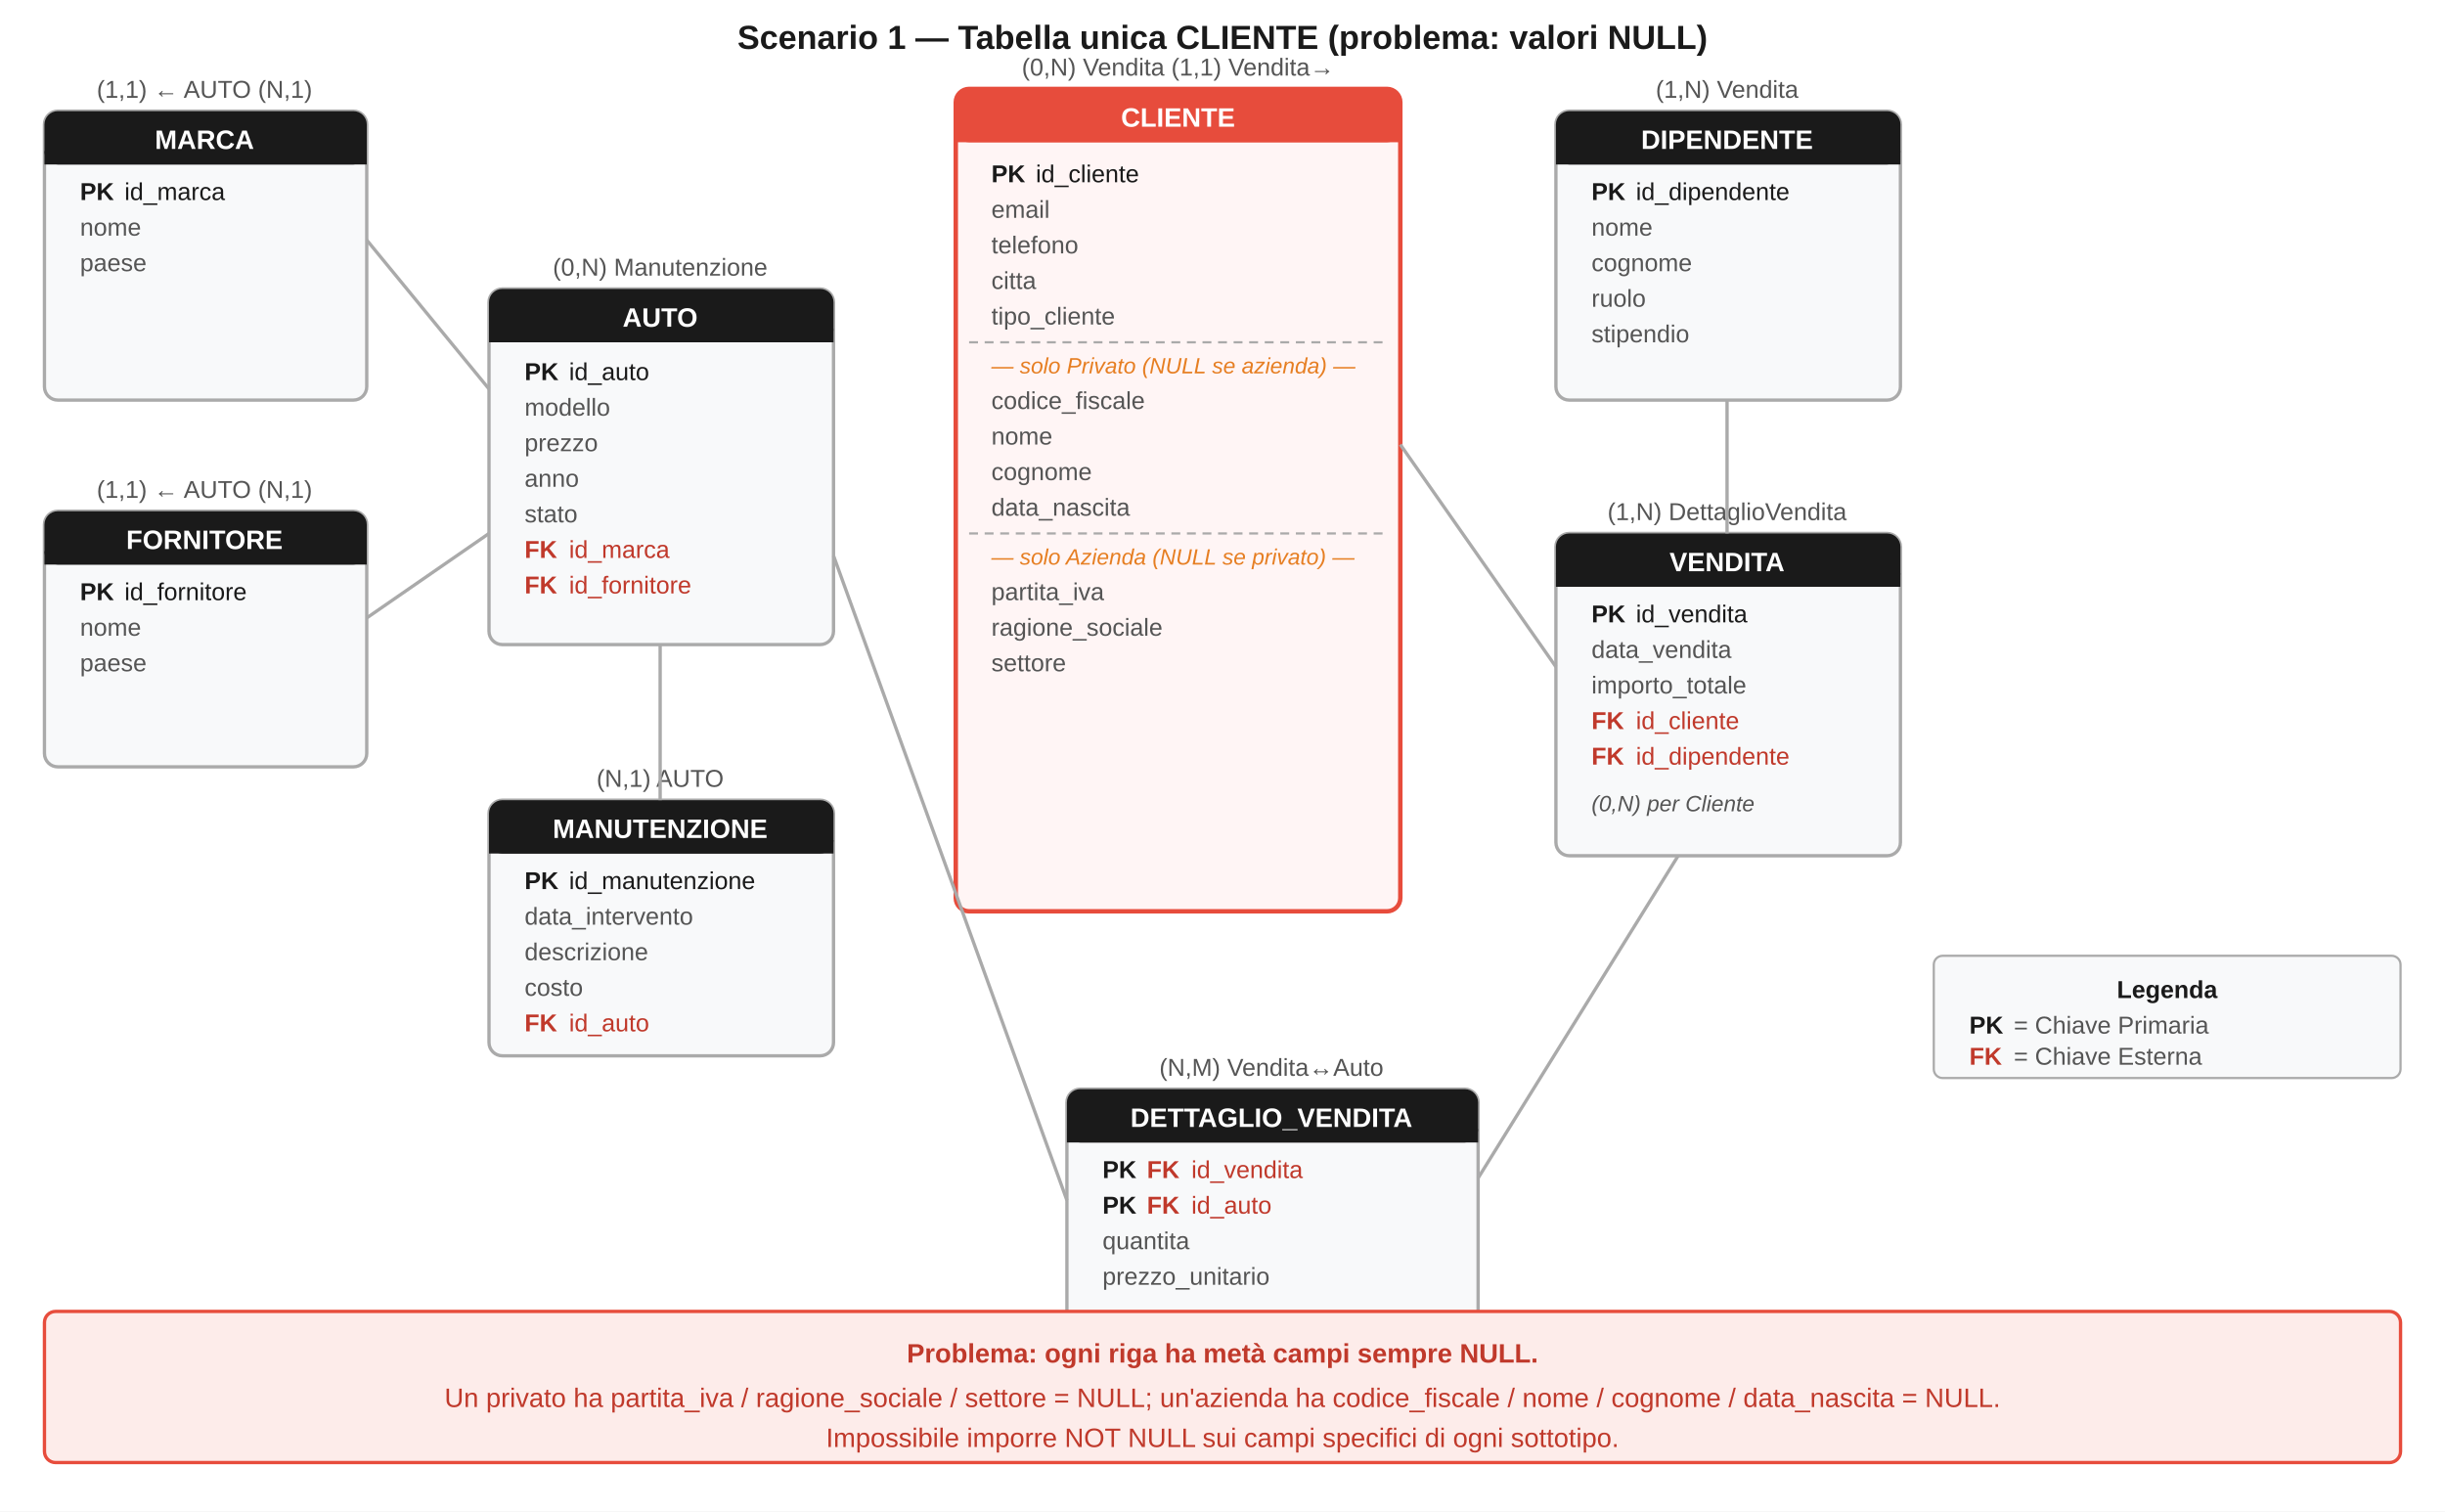
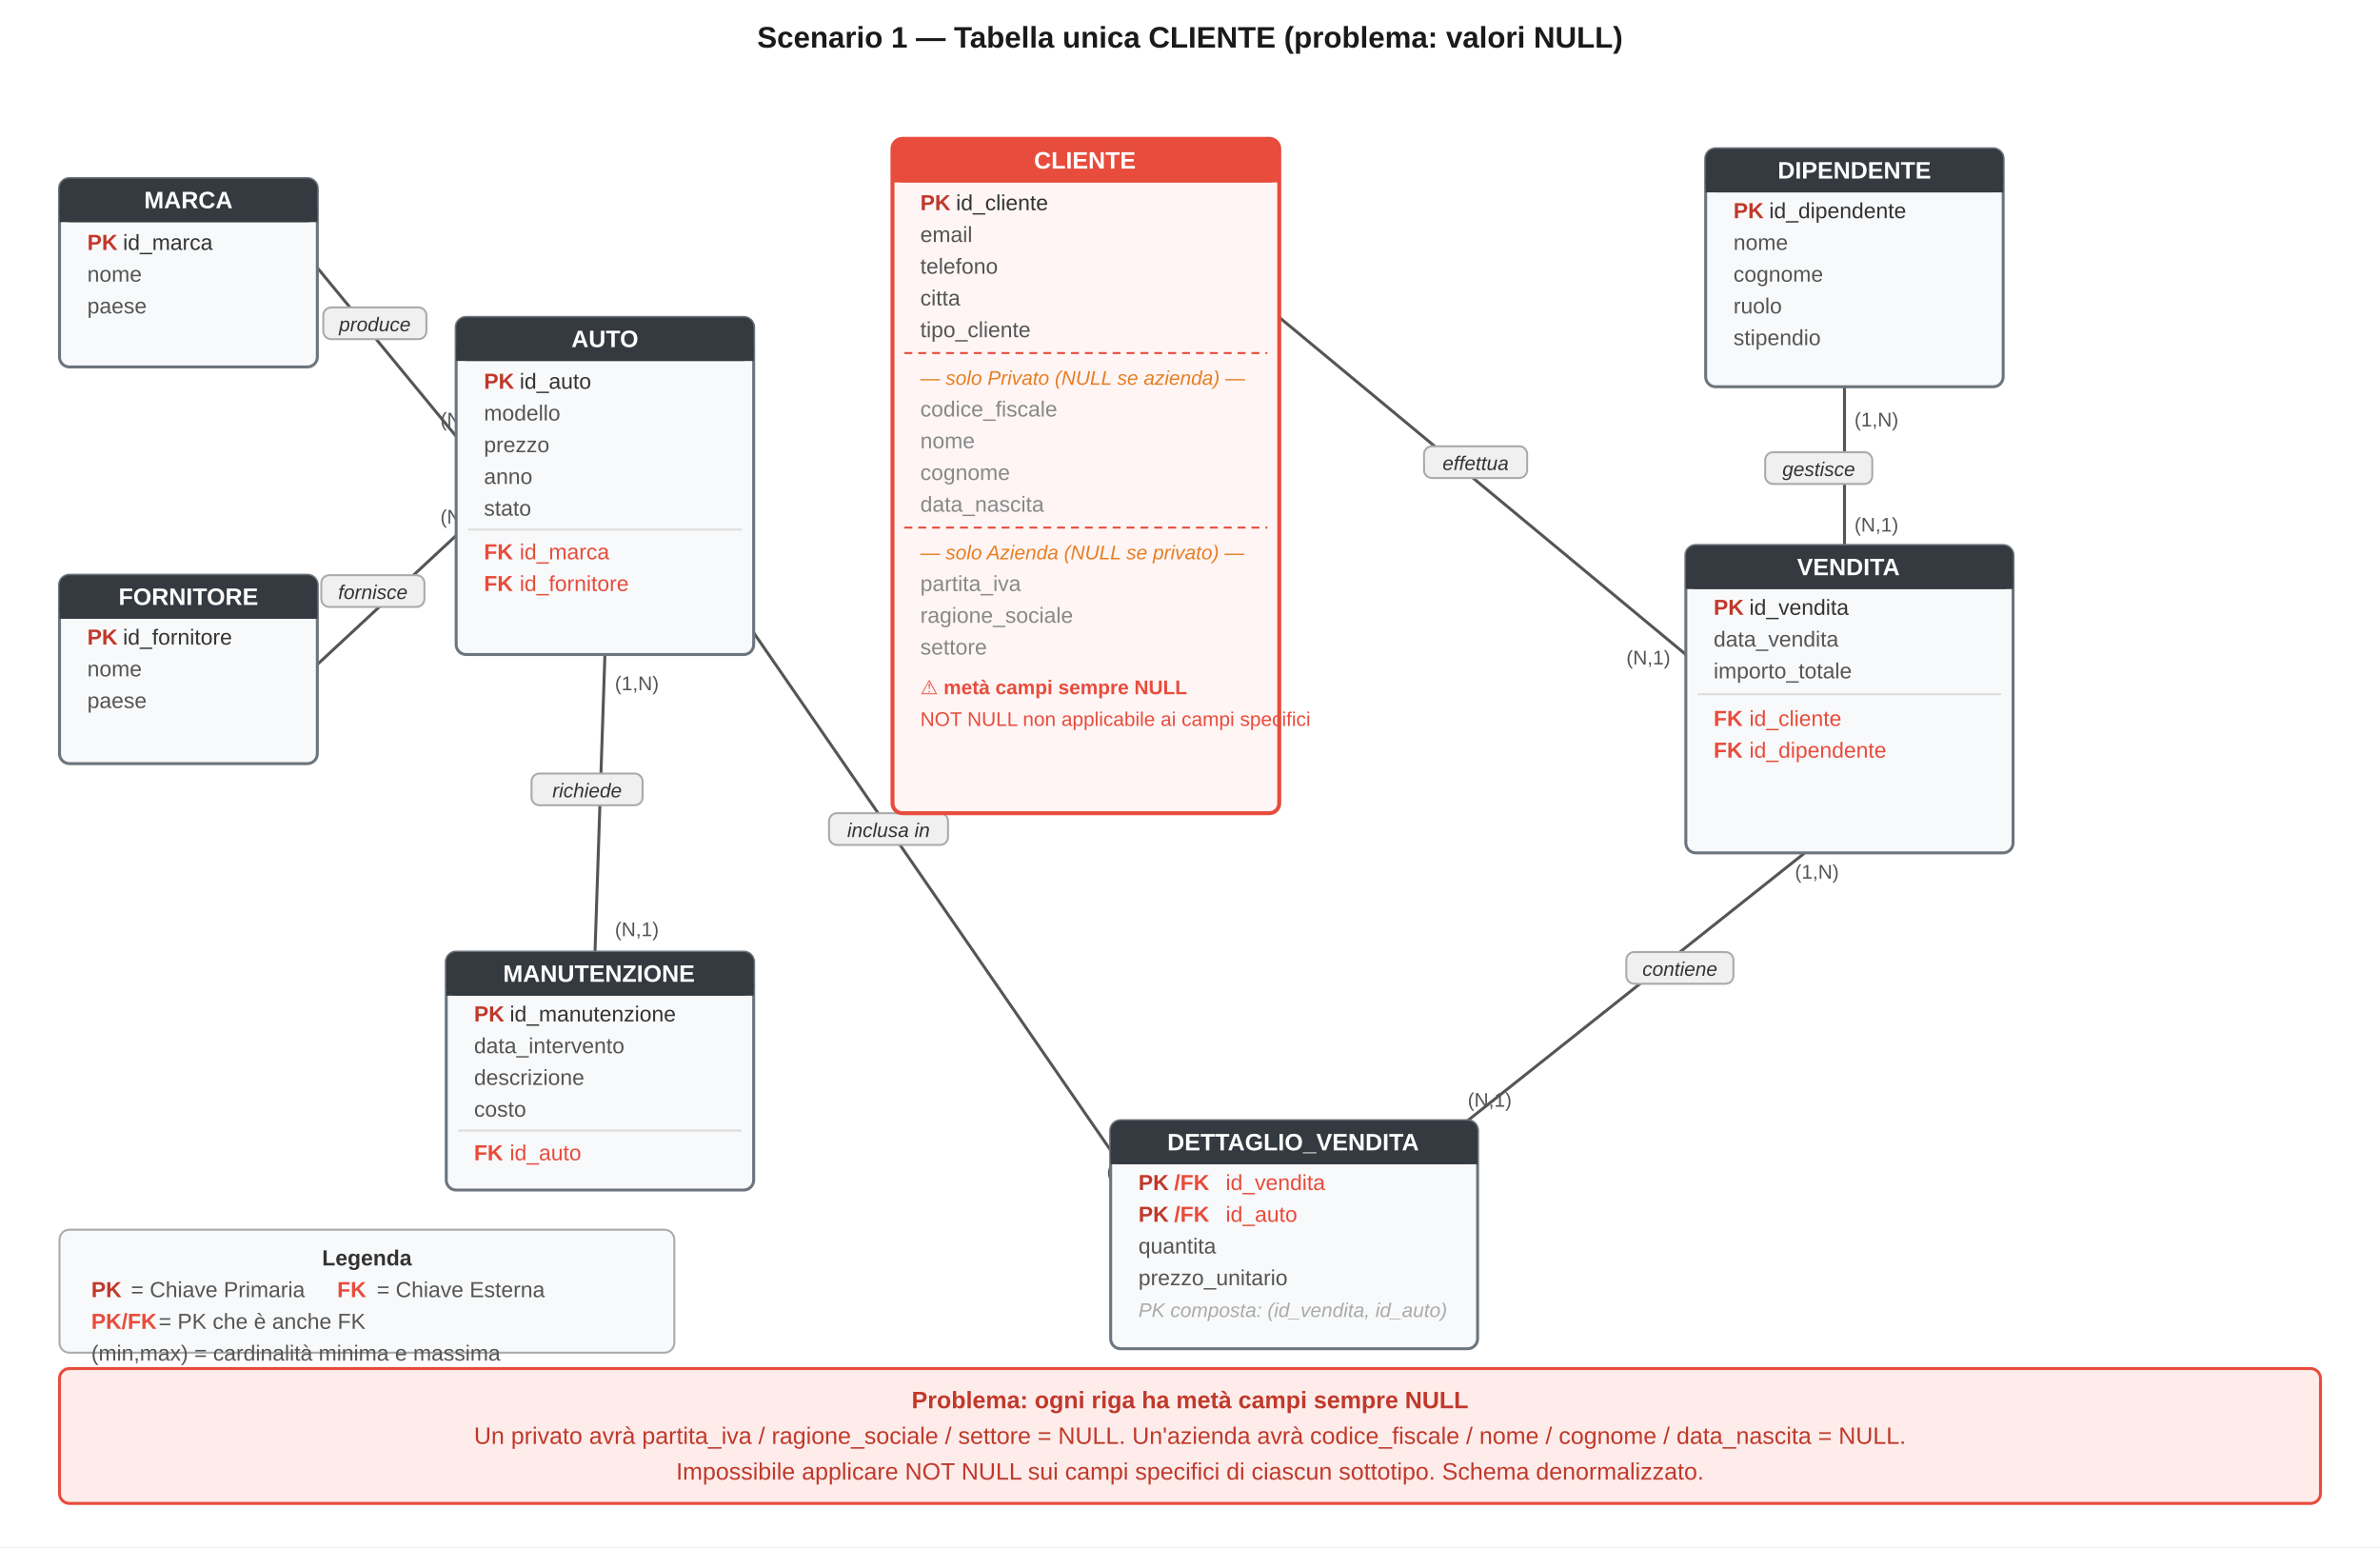
- <svg xmlns="http://www.w3.org/2000/svg" viewBox="0 0 1100 680" font-family="Arial, sans-serif" font-size="12">
-   <rect width="1100" height="680" fill="white" />
-   <text x="550" y="22" text-anchor="middle" font-size="15" font-weight="bold" fill="#1a1a1a">Scenario 1 — Tabella unica CLIENTE (problema: valori NULL)</text>
-   <rect x="20" y="50" width="145" height="130" rx="6" fill="#f8f9fa" stroke="#aaa" stroke-width="1.5" />
-   <rect x="20" y="50" width="145" height="24" rx="6" fill="#1a1a1a" />
-   <rect x="20" y="68" width="145" height="6" fill="#1a1a1a" />
-   <text x="92" y="67" text-anchor="middle" fill="white" font-weight="bold">MARCA</text>
-   <text x="92" y="44" text-anchor="middle" fill="#555" font-size="11">(1,1) ← AUTO (N,1)</text>
-   <text x="36" y="90" fill="#1a1a1a" font-size="11" font-weight="bold">PK</text>
-   <text x="56" y="90" fill="#1a1a1a" font-size="11">id_marca</text>
-   <text x="36" y="106" fill="#555" font-size="11">   nome</text>
-   <text x="36" y="122" fill="#555" font-size="11">   paese</text>
-   <rect x="20" y="230" width="145" height="115" rx="6" fill="#f8f9fa" stroke="#aaa" stroke-width="1.5" />
-   <rect x="20" y="230" width="145" height="24" rx="6" fill="#1a1a1a" />
-   <rect x="20" y="248" width="145" height="6" fill="#1a1a1a" />
-   <text x="92" y="247" text-anchor="middle" fill="white" font-weight="bold">FORNITORE</text>
-   <text x="92" y="224" text-anchor="middle" fill="#555" font-size="11">(1,1) ← AUTO (N,1)</text>
-   <text x="36" y="270" fill="#1a1a1a" font-size="11" font-weight="bold">PK</text>
-   <text x="56" y="270" fill="#1a1a1a" font-size="11">id_fornitore</text>
-   <text x="36" y="286" fill="#555" font-size="11">   nome</text>
-   <text x="36" y="302" fill="#555" font-size="11">   paese</text>
-   <rect x="220" y="130" width="155" height="160" rx="6" fill="#f8f9fa" stroke="#aaa" stroke-width="1.5" />
-   <rect x="220" y="130" width="155" height="24" rx="6" fill="#1a1a1a" />
-   <rect x="220" y="148" width="155" height="6" fill="#1a1a1a" />
-   <text x="297" y="147" text-anchor="middle" fill="white" font-weight="bold">AUTO</text>
-   <text x="297" y="124" text-anchor="middle" fill="#555" font-size="11">(0,N) Manutenzione</text>
-   <text x="236" y="171" fill="#1a1a1a" font-size="11" font-weight="bold">PK</text>
-   <text x="256" y="171" fill="#1a1a1a" font-size="11">id_auto</text>
-   <text x="236" y="187" fill="#555" font-size="11">   modello</text>
-   <text x="236" y="203" fill="#555" font-size="11">   prezzo</text>
-   <text x="236" y="219" fill="#555" font-size="11">   anno</text>
-   <text x="236" y="235" fill="#555" font-size="11">   stato</text>
-   <text x="236" y="251" fill="#c0392b" font-size="11" font-weight="bold">FK</text>
-   <text x="256" y="251" fill="#c0392b" font-size="11">id_marca</text>
-   <text x="236" y="267" fill="#c0392b" font-size="11" font-weight="bold">FK</text>
-   <text x="256" y="267" fill="#c0392b" font-size="11">id_fornitore</text>
-   <line x1="165" y1="108" x2="220" y2="175" stroke="#aaa" stroke-width="1.5" />
-   <line x1="165" y1="278" x2="220" y2="240" stroke="#aaa" stroke-width="1.5" />
-   <rect x="430" y="40" width="200" height="370" rx="6" fill="#fff5f5" stroke="#e74c3c" stroke-width="2" />
-   <rect x="430" y="40" width="200" height="24" rx="6" fill="#e74c3c" />
-   <rect x="430" y="58" width="200" height="6" fill="#e74c3c" />
-   <text x="530" y="57" text-anchor="middle" fill="white" font-weight="bold">CLIENTE</text>
-   <text x="530" y="34" text-anchor="middle" fill="#555" font-size="11">(0,N) Vendita   (1,1) Vendita→</text>
-   <text x="446" y="82" fill="#1a1a1a" font-size="11" font-weight="bold">PK</text>
-   <text x="466" y="82" fill="#1a1a1a" font-size="11">id_cliente</text>
-   <text x="446" y="98" fill="#555" font-size="11">   email</text>
-   <text x="446" y="114" fill="#555" font-size="11">   telefono</text>
-   <text x="446" y="130" fill="#555" font-size="11">   citta</text>
-   <text x="446" y="146" fill="#555" font-size="11">   tipo_cliente</text>
-   <line x1="436" y1="154" x2="622" y2="154" stroke="#aaa" stroke-dasharray="4,3" />
-   <text x="446" y="168" fill="#e67e22" font-size="10" font-style="italic">— solo Privato (NULL se azienda) —</text>
-   <text x="446" y="184" fill="#555" font-size="11">   codice_fiscale</text>
-   <text x="446" y="200" fill="#555" font-size="11">   nome</text>
-   <text x="446" y="216" fill="#555" font-size="11">   cognome</text>
-   <text x="446" y="232" fill="#555" font-size="11">   data_nascita</text>
-   <line x1="436" y1="240" x2="622" y2="240" stroke="#aaa" stroke-dasharray="4,3" />
-   <text x="446" y="254" fill="#e67e22" font-size="10" font-style="italic">— solo Azienda (NULL se privato) —</text>
-   <text x="446" y="270" fill="#555" font-size="11">   partita_iva</text>
-   <text x="446" y="286" fill="#555" font-size="11">   ragione_sociale</text>
-   <text x="446" y="302" fill="#555" font-size="11">   settore</text>
-   <rect x="700" y="50" width="155" height="130" rx="6" fill="#f8f9fa" stroke="#aaa" stroke-width="1.5" />
-   <rect x="700" y="50" width="155" height="24" rx="6" fill="#1a1a1a" />
-   <rect x="700" y="68" width="155" height="6" fill="#1a1a1a" />
-   <text x="777" y="67" text-anchor="middle" fill="white" font-weight="bold">DIPENDENTE</text>
-   <text x="777" y="44" text-anchor="middle" fill="#555" font-size="11">(1,N) Vendita</text>
-   <text x="716" y="90" fill="#1a1a1a" font-size="11" font-weight="bold">PK</text>
-   <text x="736" y="90" fill="#1a1a1a" font-size="11">id_dipendente</text>
-   <text x="716" y="106" fill="#555" font-size="11">   nome</text>
-   <text x="716" y="122" fill="#555" font-size="11">   cognome</text>
-   <text x="716" y="138" fill="#555" font-size="11">   ruolo</text>
-   <text x="716" y="154" fill="#555" font-size="11">   stipendio</text>
-   <rect x="700" y="240" width="155" height="145" rx="6" fill="#f8f9fa" stroke="#aaa" stroke-width="1.5" />
-   <rect x="700" y="240" width="155" height="24" rx="6" fill="#1a1a1a" />
-   <rect x="700" y="258" width="155" height="6" fill="#1a1a1a" />
-   <text x="777" y="257" text-anchor="middle" fill="white" font-weight="bold">VENDITA</text>
-   <text x="777" y="234" text-anchor="middle" fill="#555" font-size="11">(1,N) DettaglioVendita</text>
-   <text x="716" y="280" fill="#1a1a1a" font-size="11" font-weight="bold">PK</text>
-   <text x="736" y="280" fill="#1a1a1a" font-size="11">id_vendita</text>
-   <text x="716" y="296" fill="#555" font-size="11">   data_vendita</text>
-   <text x="716" y="312" fill="#555" font-size="11">   importo_totale</text>
-   <text x="716" y="328" fill="#c0392b" font-size="11" font-weight="bold">FK</text>
-   <text x="736" y="328" fill="#c0392b" font-size="11">id_cliente</text>
-   <text x="716" y="344" fill="#c0392b" font-size="11" font-weight="bold">FK</text>
-   <text x="736" y="344" fill="#c0392b" font-size="11">id_dipendente</text>
-   <text x="716" y="365" fill="#555" font-size="10" font-style="italic">(0,N) per Cliente</text>
-   <line x1="777" y1="180" x2="777" y2="240" stroke="#aaa" stroke-width="1.5" />
-   <line x1="630" y1="200" x2="700" y2="300" stroke="#aaa" stroke-width="1.5" />
-   <rect x="220" y="360" width="155" height="115" rx="6" fill="#f8f9fa" stroke="#aaa" stroke-width="1.5" />
-   <rect x="220" y="360" width="155" height="24" rx="6" fill="#1a1a1a" />
-   <rect x="220" y="378" width="155" height="6" fill="#1a1a1a" />
-   <text x="297" y="377" text-anchor="middle" fill="white" font-weight="bold">MANUTENZIONE</text>
-   <text x="297" y="354" text-anchor="middle" fill="#555" font-size="11">(N,1) AUTO</text>
-   <text x="236" y="400" fill="#1a1a1a" font-size="11" font-weight="bold">PK</text>
-   <text x="256" y="400" fill="#1a1a1a" font-size="11">id_manutenzione</text>
-   <text x="236" y="416" fill="#555" font-size="11">   data_intervento</text>
-   <text x="236" y="432" fill="#555" font-size="11">   descrizione</text>
-   <text x="236" y="448" fill="#555" font-size="11">   costo</text>
-   <text x="236" y="464" fill="#c0392b" font-size="11" font-weight="bold">FK</text>
-   <text x="256" y="464" fill="#c0392b" font-size="11">id_auto</text>
-   <line x1="297" y1="290" x2="297" y2="360" stroke="#aaa" stroke-width="1.5" />
-   <rect x="480" y="490" width="185" height="115" rx="6" fill="#f8f9fa" stroke="#aaa" stroke-width="1.5" />
-   <rect x="480" y="490" width="185" height="24" rx="6" fill="#1a1a1a" />
-   <rect x="480" y="508" width="185" height="6" fill="#1a1a1a" />
-   <text x="572" y="507" text-anchor="middle" fill="white" font-weight="bold">DETTAGLIO_VENDITA</text>
-   <text x="572" y="484" text-anchor="middle" fill="#555" font-size="11">(N,M) Vendita↔Auto</text>
-   <text x="496" y="530" fill="#1a1a1a" font-size="11" font-weight="bold">PK</text>
-   <text x="516" y="530" fill="#c0392b" font-size="11" font-weight="bold">FK</text>
-   <text x="536" y="530" fill="#c0392b" font-size="11">id_vendita</text>
-   <text x="496" y="546" fill="#1a1a1a" font-size="11" font-weight="bold">PK</text>
-   <text x="516" y="546" fill="#c0392b" font-size="11" font-weight="bold">FK</text>
-   <text x="536" y="546" fill="#c0392b" font-size="11">id_auto</text>
-   <text x="496" y="562" fill="#555" font-size="11">   quantita</text>
-   <text x="496" y="578" fill="#555" font-size="11">   prezzo_unitario</text>
-   <line x1="755" y1="385" x2="665" y2="530" stroke="#aaa" stroke-width="1.5" />
-   <line x1="375" y1="250" x2="480" y2="540" stroke="#aaa" stroke-width="1.5" />
-   <rect x="20" y="590" width="1060" height="68" rx="5" fill="#fdecea" stroke="#e74c3c" stroke-width="1.5" />
-   <text x="550" y="613" text-anchor="middle" fill="#c0392b" font-size="12" font-weight="bold">Problema: ogni riga ha metà campi sempre NULL.</text>
-   <text x="550" y="633" text-anchor="middle" fill="#c0392b" font-size="12">Un privato ha partita_iva / ragione_sociale / settore = NULL; un'azienda ha codice_fiscale / nome / cognome / data_nascita = NULL.</text>
-   <text x="550" y="651" text-anchor="middle" fill="#c0392b" font-size="12">Impossibile imporre NOT NULL sui campi specifici di ogni sottotipo.</text>
-   <rect x="870" y="430" width="210" height="55" rx="4" fill="#f8f9fa" stroke="#aaa" stroke-width="1" />
-   <text x="975" y="449" text-anchor="middle" fill="#1a1a1a" font-size="11" font-weight="bold">Legenda</text>
-   <text x="886" y="465" fill="#1a1a1a" font-size="11" font-weight="bold">PK</text>
-   <text x="906" y="465" fill="#555" font-size="11">= Chiave Primaria</text>
-   <text x="886" y="479" fill="#c0392b" font-size="11" font-weight="bold">FK</text>
-   <text x="906" y="479" fill="#555" font-size="11">= Chiave Esterna</text>
+ <svg xmlns="http://www.w3.org/2000/svg" viewBox="0 0 1200 780" font-family="Arial, sans-serif" font-size="12">
+   <rect width="1200" height="780" fill="white" />
+   <text x="600" y="24" text-anchor="middle" font-size="15" font-weight="bold" fill="#1a1a1a">Scenario 1 — Tabella unica CLIENTE (problema: valori NULL)</text>
+   <line x1="160" y1="135" x2="230" y2="220" stroke="#555" stroke-width="1.5" />
+   <text x="118" y="130" fill="#555" font-size="10">(1,N)</text>
+   <text x="222" y="215" fill="#555" font-size="10">(N,1)</text>
+   <rect x="163" y="155" width="52" height="16" rx="4" fill="#f0f0f0" stroke="#aaa" stroke-width="1" />
+   <text x="189" y="167" text-anchor="middle" fill="#333" font-size="10" font-style="italic">produce</text>
+   <line x1="160" y1="335" x2="230" y2="270" stroke="#555" stroke-width="1.5" />
+   <text x="118" y="348" fill="#555" font-size="10">(1,N)</text>
+   <text x="222" y="264" fill="#555" font-size="10">(N,1)</text>
+   <rect x="162" y="290" width="52" height="16" rx="4" fill="#f0f0f0" stroke="#aaa" stroke-width="1" />
+   <text x="188" y="302" text-anchor="middle" fill="#333" font-size="10" font-style="italic">fornisce</text>
+   <line x1="305" y1="330" x2="300" y2="480" stroke="#555" stroke-width="1.5" />
+   <text x="310" y="348" fill="#555" font-size="10">(1,N)</text>
+   <text x="310" y="472" fill="#555" font-size="10">(N,1)</text>
+   <rect x="268" y="390" width="56" height="16" rx="4" fill="#f0f0f0" stroke="#aaa" stroke-width="1" />
+   <text x="296" y="402" text-anchor="middle" fill="#333" font-size="10" font-style="italic">richiede</text>
+   <line x1="645" y1="160" x2="850" y2="330" stroke="#555" stroke-width="1.5" />
+   <text x="597" y="154" fill="#555" font-size="10">(1,N)</text>
+   <text x="820" y="335" fill="#555" font-size="10">(N,1)</text>
+   <rect x="718" y="225" width="52" height="16" rx="4" fill="#f0f0f0" stroke="#aaa" stroke-width="1" />
+   <text x="744" y="237" text-anchor="middle" fill="#333" font-size="10" font-style="italic">effettua</text>
+   <line x1="930" y1="195" x2="930" y2="275" stroke="#555" stroke-width="1.5" />
+   <text x="935" y="215" fill="#555" font-size="10">(1,N)</text>
+   <text x="935" y="268" fill="#555" font-size="10">(N,1)</text>
+   <rect x="890" y="228" width="54" height="16" rx="4" fill="#f0f0f0" stroke="#aaa" stroke-width="1" />
+   <text x="917" y="240" text-anchor="middle" fill="#333" font-size="10" font-style="italic">gestisce</text>
+   <line x1="910" y1="430" x2="740" y2="565" stroke="#555" stroke-width="1.5" />
+   <text x="905" y="443" fill="#555" font-size="10">(1,N)</text>
+   <text x="740" y="558" fill="#555" font-size="10">(N,1)</text>
+   <rect x="820" y="480" width="54" height="16" rx="4" fill="#f0f0f0" stroke="#aaa" stroke-width="1" />
+   <text x="847" y="492" text-anchor="middle" fill="#333" font-size="10" font-style="italic">contiene</text>
+   <line x1="360" y1="290" x2="560" y2="580" stroke="#555" stroke-width="1.5" />
+   <text x="342" y="286" fill="#555" font-size="10">(1,N)</text>
+   <text x="558" y="594" fill="#555" font-size="10">(N,1)</text>
+   <rect x="418" y="410" width="60" height="16" rx="4" fill="#f0f0f0" stroke="#aaa" stroke-width="1" />
+   <text x="448" y="422" text-anchor="middle" fill="#333" font-size="10" font-style="italic">inclusa in</text>
+   <rect x="30" y="90" width="130" height="95" rx="5" fill="#f8f9fa" stroke="#6c757d" stroke-width="1.5" />
+   <rect x="30" y="90" width="130" height="22" rx="5" fill="#343a40" />
+   <rect x="30" y="106" width="130" height="6" fill="#343a40" />
+   <text x="95" y="105" text-anchor="middle" fill="white" font-weight="bold" font-size="12">MARCA</text>
+   <text x="44" y="126" fill="#c0392b" font-size="11" font-weight="bold">PK</text>
+   <text x="62" y="126" fill="#333" font-size="11">id_marca</text>
+   <text x="44" y="142" fill="#555" font-size="11">   nome</text>
+   <text x="44" y="158" fill="#555" font-size="11">   paese</text>
+   <rect x="30" y="290" width="130" height="95" rx="5" fill="#f8f9fa" stroke="#6c757d" stroke-width="1.5" />
+   <rect x="30" y="290" width="130" height="22" rx="5" fill="#343a40" />
+   <rect x="30" y="306" width="130" height="6" fill="#343a40" />
+   <text x="95" y="305" text-anchor="middle" fill="white" font-weight="bold" font-size="12">FORNITORE</text>
+   <text x="44" y="325" fill="#c0392b" font-size="11" font-weight="bold">PK</text>
+   <text x="62" y="325" fill="#333" font-size="11">id_fornitore</text>
+   <text x="44" y="341" fill="#555" font-size="11">   nome</text>
+   <text x="44" y="357" fill="#555" font-size="11">   paese</text>
+   <rect x="230" y="160" width="150" height="170" rx="5" fill="#f8f9fa" stroke="#6c757d" stroke-width="1.5" />
+   <rect x="230" y="160" width="150" height="22" rx="5" fill="#343a40" />
+   <rect x="230" y="176" width="150" height="6" fill="#343a40" />
+   <text x="305" y="175" text-anchor="middle" fill="white" font-weight="bold" font-size="12">AUTO</text>
+   <text x="244" y="196" fill="#c0392b" font-size="11" font-weight="bold">PK</text>
+   <text x="262" y="196" fill="#333" font-size="11">id_auto</text>
+   <text x="244" y="212" fill="#555" font-size="11">   modello</text>
+   <text x="244" y="228" fill="#555" font-size="11">   prezzo</text>
+   <text x="244" y="244" fill="#555" font-size="11">   anno</text>
+   <text x="244" y="260" fill="#555" font-size="11">   stato</text>
+   <line x1="236" y1="267" x2="374" y2="267" stroke="#ddd" stroke-width="1" />
+   <text x="244" y="282" fill="#e74c3c" font-size="11" font-weight="bold">FK</text>
+   <text x="262" y="282" fill="#e74c3c" font-size="11">id_marca</text>
+   <text x="244" y="298" fill="#e74c3c" font-size="11" font-weight="bold">FK</text>
+   <text x="262" y="298" fill="#e74c3c" font-size="11">id_fornitore</text>
+   <rect x="450" y="70" width="195" height="340" rx="5" fill="#fff5f5" stroke="#e74c3c" stroke-width="2" />
+   <rect x="450" y="70" width="195" height="22" rx="5" fill="#e74c3c" />
+   <rect x="450" y="86" width="195" height="6" fill="#e74c3c" />
+   <text x="547" y="85" text-anchor="middle" fill="white" font-weight="bold" font-size="12">CLIENTE</text>
+   <text x="464" y="106" fill="#c0392b" font-size="11" font-weight="bold">PK</text>
+   <text x="482" y="106" fill="#333" font-size="11">id_cliente</text>
+   <text x="464" y="122" fill="#555" font-size="11">   email</text>
+   <text x="464" y="138" fill="#555" font-size="11">   telefono</text>
+   <text x="464" y="154" fill="#555" font-size="11">   citta</text>
+   <text x="464" y="170" fill="#555" font-size="11">   tipo_cliente</text>
+   <line x1="456" y1="178" x2="639" y2="178" stroke="#e74c3c" stroke-dasharray="4,3" stroke-width="1" />
+   <text x="464" y="194" fill="#e67e22" font-size="10" font-style="italic">— solo Privato (NULL se azienda) —</text>
+   <text x="464" y="210" fill="#888" font-size="11">   codice_fiscale</text>
+   <text x="464" y="226" fill="#888" font-size="11">   nome</text>
+   <text x="464" y="242" fill="#888" font-size="11">   cognome</text>
+   <text x="464" y="258" fill="#888" font-size="11">   data_nascita</text>
+   <line x1="456" y1="266" x2="639" y2="266" stroke="#e74c3c" stroke-dasharray="4,3" stroke-width="1" />
+   <text x="464" y="282" fill="#e67e22" font-size="10" font-style="italic">— solo Azienda (NULL se privato) —</text>
+   <text x="464" y="298" fill="#888" font-size="11">   partita_iva</text>
+   <text x="464" y="314" fill="#888" font-size="11">   ragione_sociale</text>
+   <text x="464" y="330" fill="#888" font-size="11">   settore</text>
+   <text x="464" y="350" fill="#e74c3c" font-size="10" font-weight="bold">⚠ metà campi sempre NULL</text>
+   <text x="464" y="366" fill="#e74c3c" font-size="10">NOT NULL non applicabile ai campi specifici</text>
+   <rect x="860" y="75" width="150" height="120" rx="5" fill="#f8f9fa" stroke="#6c757d" stroke-width="1.5" />
+   <rect x="860" y="75" width="150" height="22" rx="5" fill="#343a40" />
+   <rect x="860" y="91" width="150" height="6" fill="#343a40" />
+   <text x="935" y="90" text-anchor="middle" fill="white" font-weight="bold" font-size="12">DIPENDENTE</text>
+   <text x="874" y="110" fill="#c0392b" font-size="11" font-weight="bold">PK</text>
+   <text x="892" y="110" fill="#333" font-size="11">id_dipendente</text>
+   <text x="874" y="126" fill="#555" font-size="11">   nome</text>
+   <text x="874" y="142" fill="#555" font-size="11">   cognome</text>
+   <text x="874" y="158" fill="#555" font-size="11">   ruolo</text>
+   <text x="874" y="174" fill="#555" font-size="11">   stipendio</text>
+   <rect x="850" y="275" width="165" height="155" rx="5" fill="#f8f9fa" stroke="#6c757d" stroke-width="1.5" />
+   <rect x="850" y="275" width="165" height="22" rx="5" fill="#343a40" />
+   <rect x="850" y="291" width="165" height="6" fill="#343a40" />
+   <text x="932" y="290" text-anchor="middle" fill="white" font-weight="bold" font-size="12">VENDITA</text>
+   <text x="864" y="310" fill="#c0392b" font-size="11" font-weight="bold">PK</text>
+   <text x="882" y="310" fill="#333" font-size="11">id_vendita</text>
+   <text x="864" y="326" fill="#555" font-size="11">   data_vendita</text>
+   <text x="864" y="342" fill="#555" font-size="11">   importo_totale</text>
+   <line x1="856" y1="350" x2="1009" y2="350" stroke="#ddd" stroke-width="1" />
+   <text x="864" y="366" fill="#e74c3c" font-size="11" font-weight="bold">FK</text>
+   <text x="882" y="366" fill="#e74c3c" font-size="11">id_cliente</text>
+   <text x="864" y="382" fill="#e74c3c" font-size="11" font-weight="bold">FK</text>
+   <text x="882" y="382" fill="#e74c3c" font-size="11">id_dipendente</text>
+   <rect x="225" y="480" width="155" height="120" rx="5" fill="#f8f9fa" stroke="#6c757d" stroke-width="1.5" />
+   <rect x="225" y="480" width="155" height="22" rx="5" fill="#343a40" />
+   <rect x="225" y="496" width="155" height="6" fill="#343a40" />
+   <text x="302" y="495" text-anchor="middle" fill="white" font-weight="bold" font-size="12">MANUTENZIONE</text>
+   <text x="239" y="515" fill="#c0392b" font-size="11" font-weight="bold">PK</text>
+   <text x="257" y="515" fill="#333" font-size="11">id_manutenzione</text>
+   <text x="239" y="531" fill="#555" font-size="11">   data_intervento</text>
+   <text x="239" y="547" fill="#555" font-size="11">   descrizione</text>
+   <text x="239" y="563" fill="#555" font-size="11">   costo</text>
+   <line x1="231" y1="570" x2="374" y2="570" stroke="#ddd" stroke-width="1" />
+   <text x="239" y="585" fill="#e74c3c" font-size="11" font-weight="bold">FK</text>
+   <text x="257" y="585" fill="#e74c3c" font-size="11">id_auto</text>
+   <rect x="560" y="565" width="185" height="115" rx="5" fill="#f8f9fa" stroke="#6c757d" stroke-width="1.5" />
+   <rect x="560" y="565" width="185" height="22" rx="5" fill="#343a40" />
+   <rect x="560" y="581" width="185" height="6" fill="#343a40" />
+   <text x="652" y="580" text-anchor="middle" fill="white" font-weight="bold" font-size="12">DETTAGLIO_VENDITA</text>
+   <text x="574" y="600" fill="#c0392b" font-size="11" font-weight="bold">PK</text>
+   <text x="592" y="600" fill="#e74c3c" font-size="11" font-weight="bold">/FK</text>
+   <text x="618" y="600" fill="#e74c3c" font-size="11">id_vendita</text>
+   <text x="574" y="616" fill="#c0392b" font-size="11" font-weight="bold">PK</text>
+   <text x="592" y="616" fill="#e74c3c" font-size="11" font-weight="bold">/FK</text>
+   <text x="618" y="616" fill="#e74c3c" font-size="11">id_auto</text>
+   <text x="574" y="632" fill="#555" font-size="11">   quantita</text>
+   <text x="574" y="648" fill="#555" font-size="11">   prezzo_unitario</text>
+   <text x="574" y="664" fill="#aaa" font-size="10" font-style="italic">PK composta: (id_vendita, id_auto)</text>
+   <rect x="30" y="690" width="1140" height="68" rx="5" fill="#fdecea" stroke="#e74c3c" stroke-width="1.5" />
+   <text x="600" y="710" text-anchor="middle" fill="#c0392b" font-size="12" font-weight="bold">Problema: ogni riga ha metà campi sempre NULL</text>
+   <text x="600" y="728" text-anchor="middle" fill="#c0392b" font-size="12">Un privato avrà partita_iva / ragione_sociale / settore = NULL. Un'azienda avrà codice_fiscale / nome / cognome / data_nascita = NULL.</text>
+   <text x="600" y="746" text-anchor="middle" fill="#c0392b" font-size="12">Impossibile applicare NOT NULL sui campi specifici di ciascun sottotipo. Schema denormalizzato.</text>
+   <rect x="30" y="620" width="310" height="62" rx="5" fill="#f8f9fa" stroke="#aaa" stroke-width="1" />
+   <text x="185" y="638" text-anchor="middle" fill="#333" font-size="11" font-weight="bold">Legenda</text>
+   <text x="46" y="654" fill="#c0392b" font-size="11" font-weight="bold">PK</text>
+   <text x="66" y="654" fill="#555" font-size="11">= Chiave Primaria</text>
+   <text x="170" y="654" fill="#e74c3c" font-size="11" font-weight="bold">FK</text>
+   <text x="190" y="654" fill="#555" font-size="11">= Chiave Esterna</text>
+   <text x="46" y="670" fill="#e74c3c" font-size="11" font-weight="bold">PK/FK</text>
+   <text x="80" y="670" fill="#555" font-size="11">= PK che è anche FK</text>
+   <text x="46" y="686" fill="#555" font-size="11">(min,max) = cardinalità minima e massima</text>
</svg>
